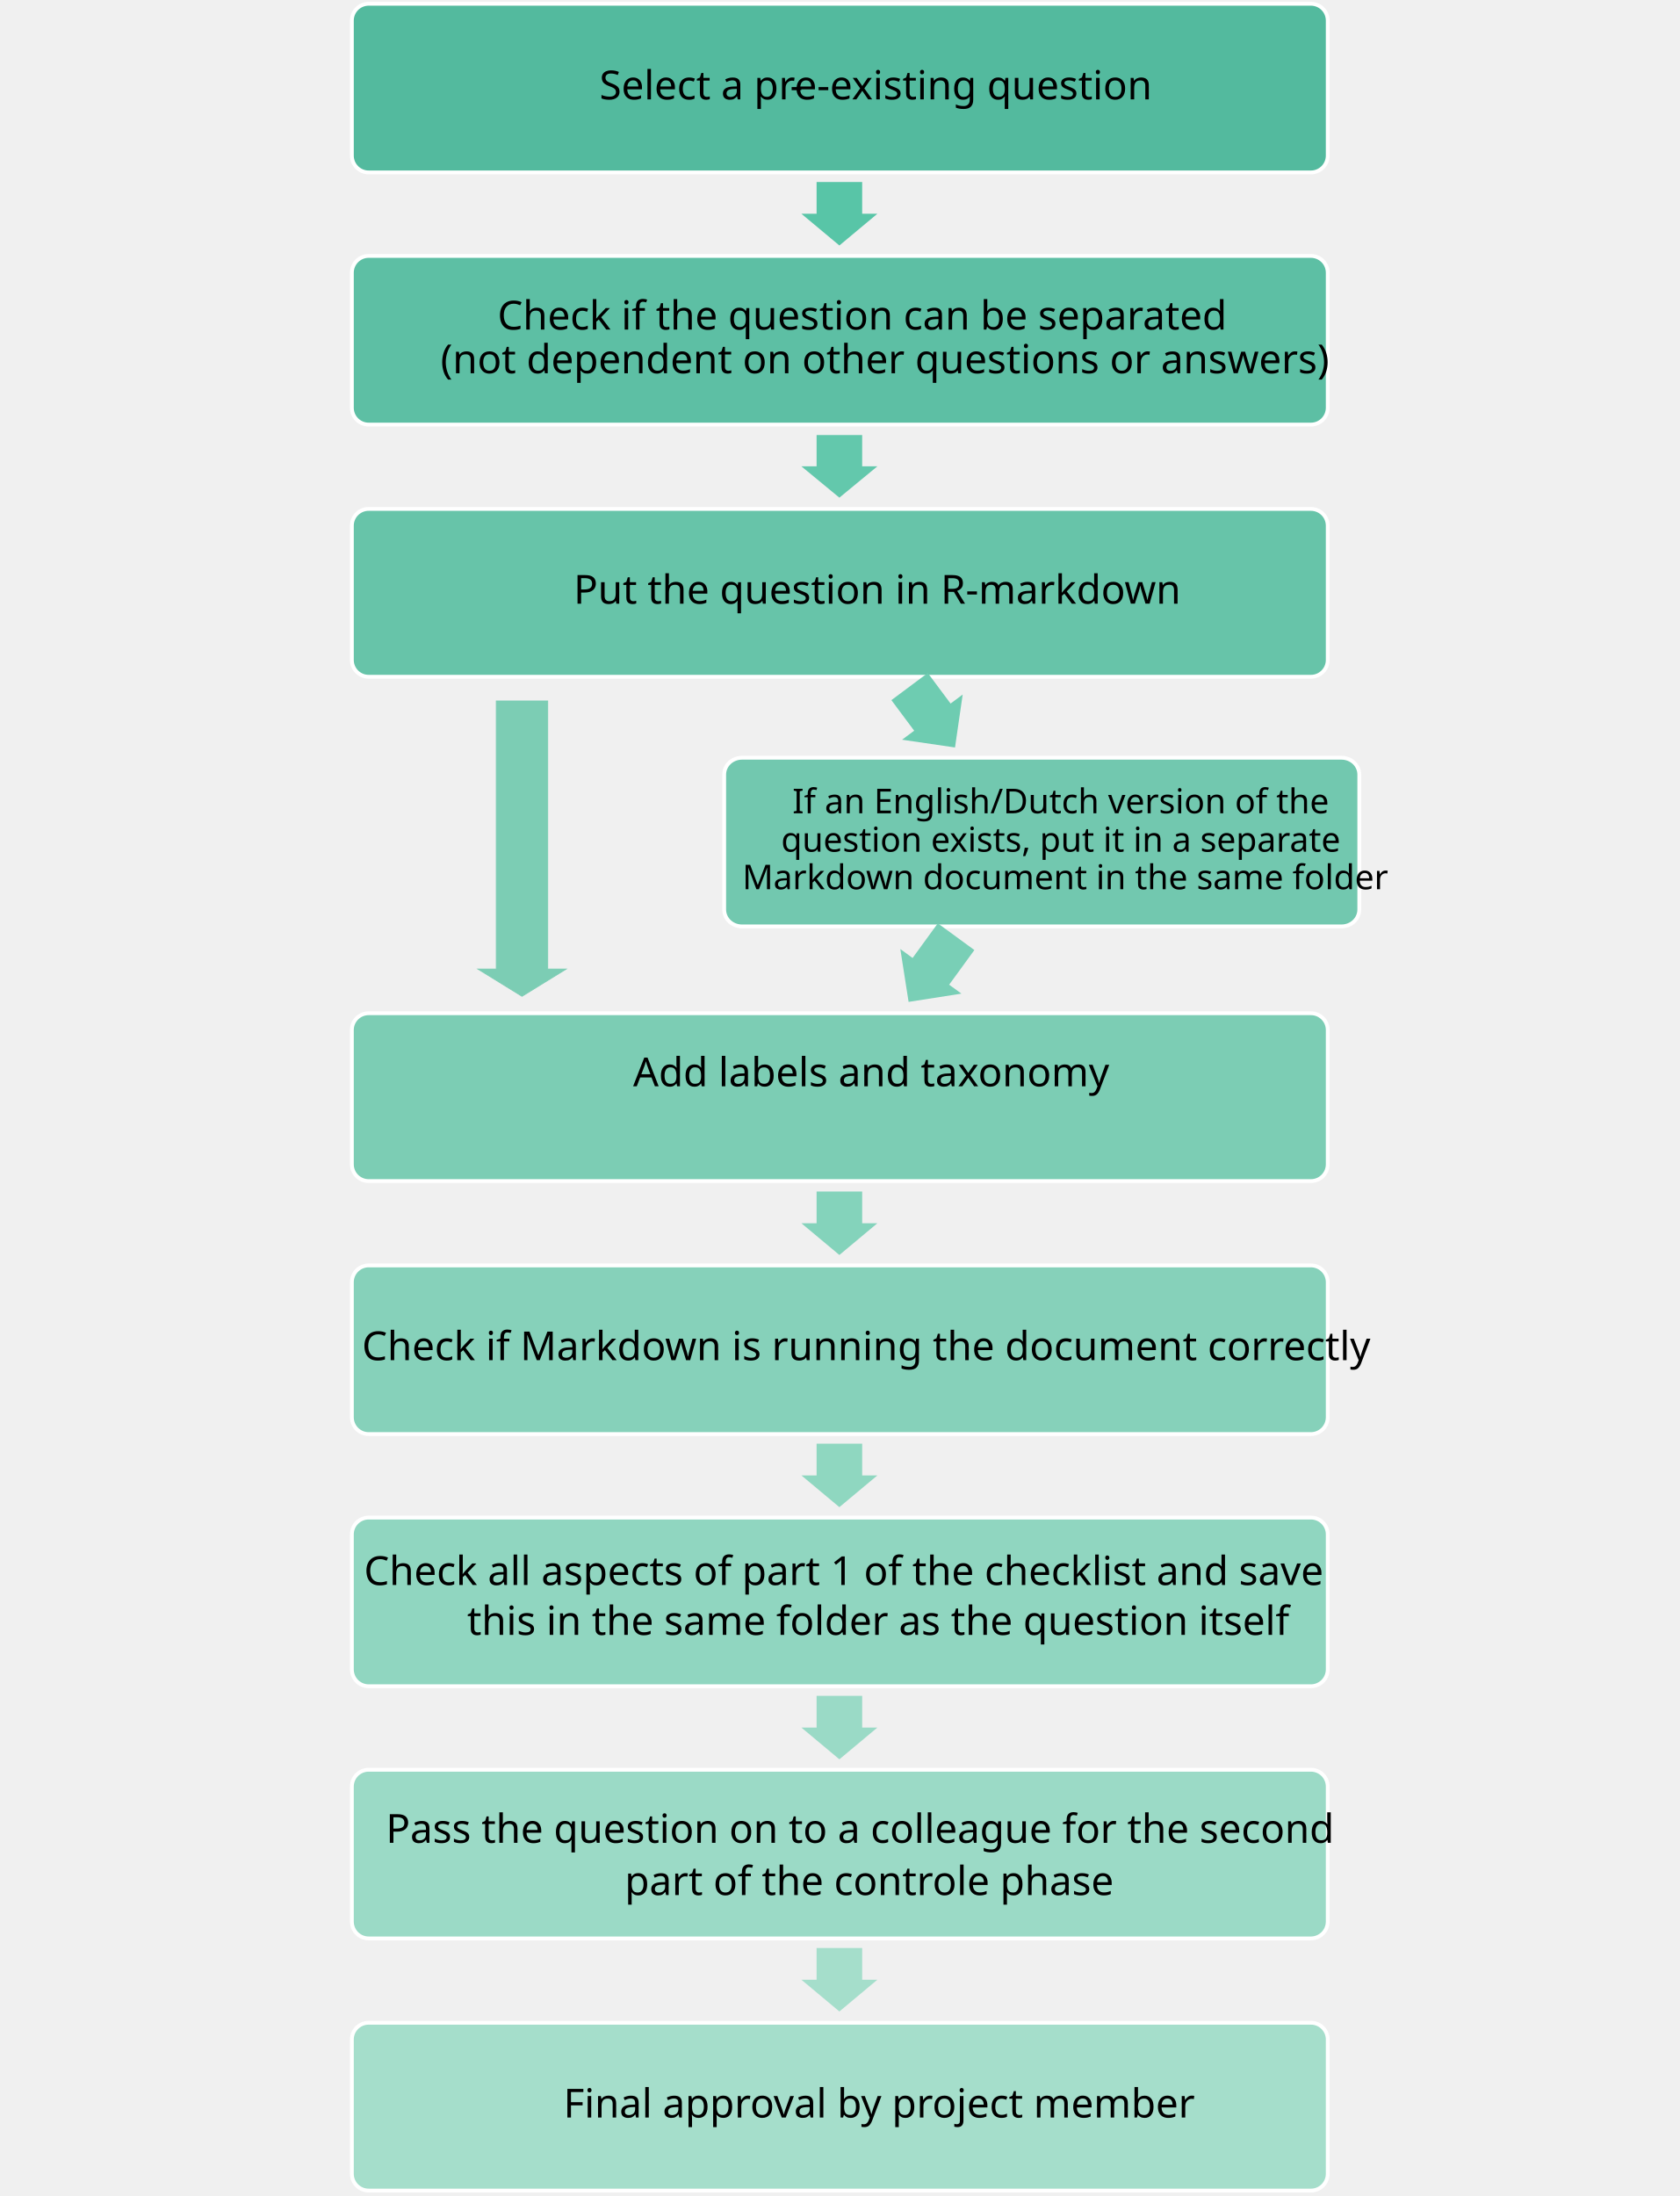
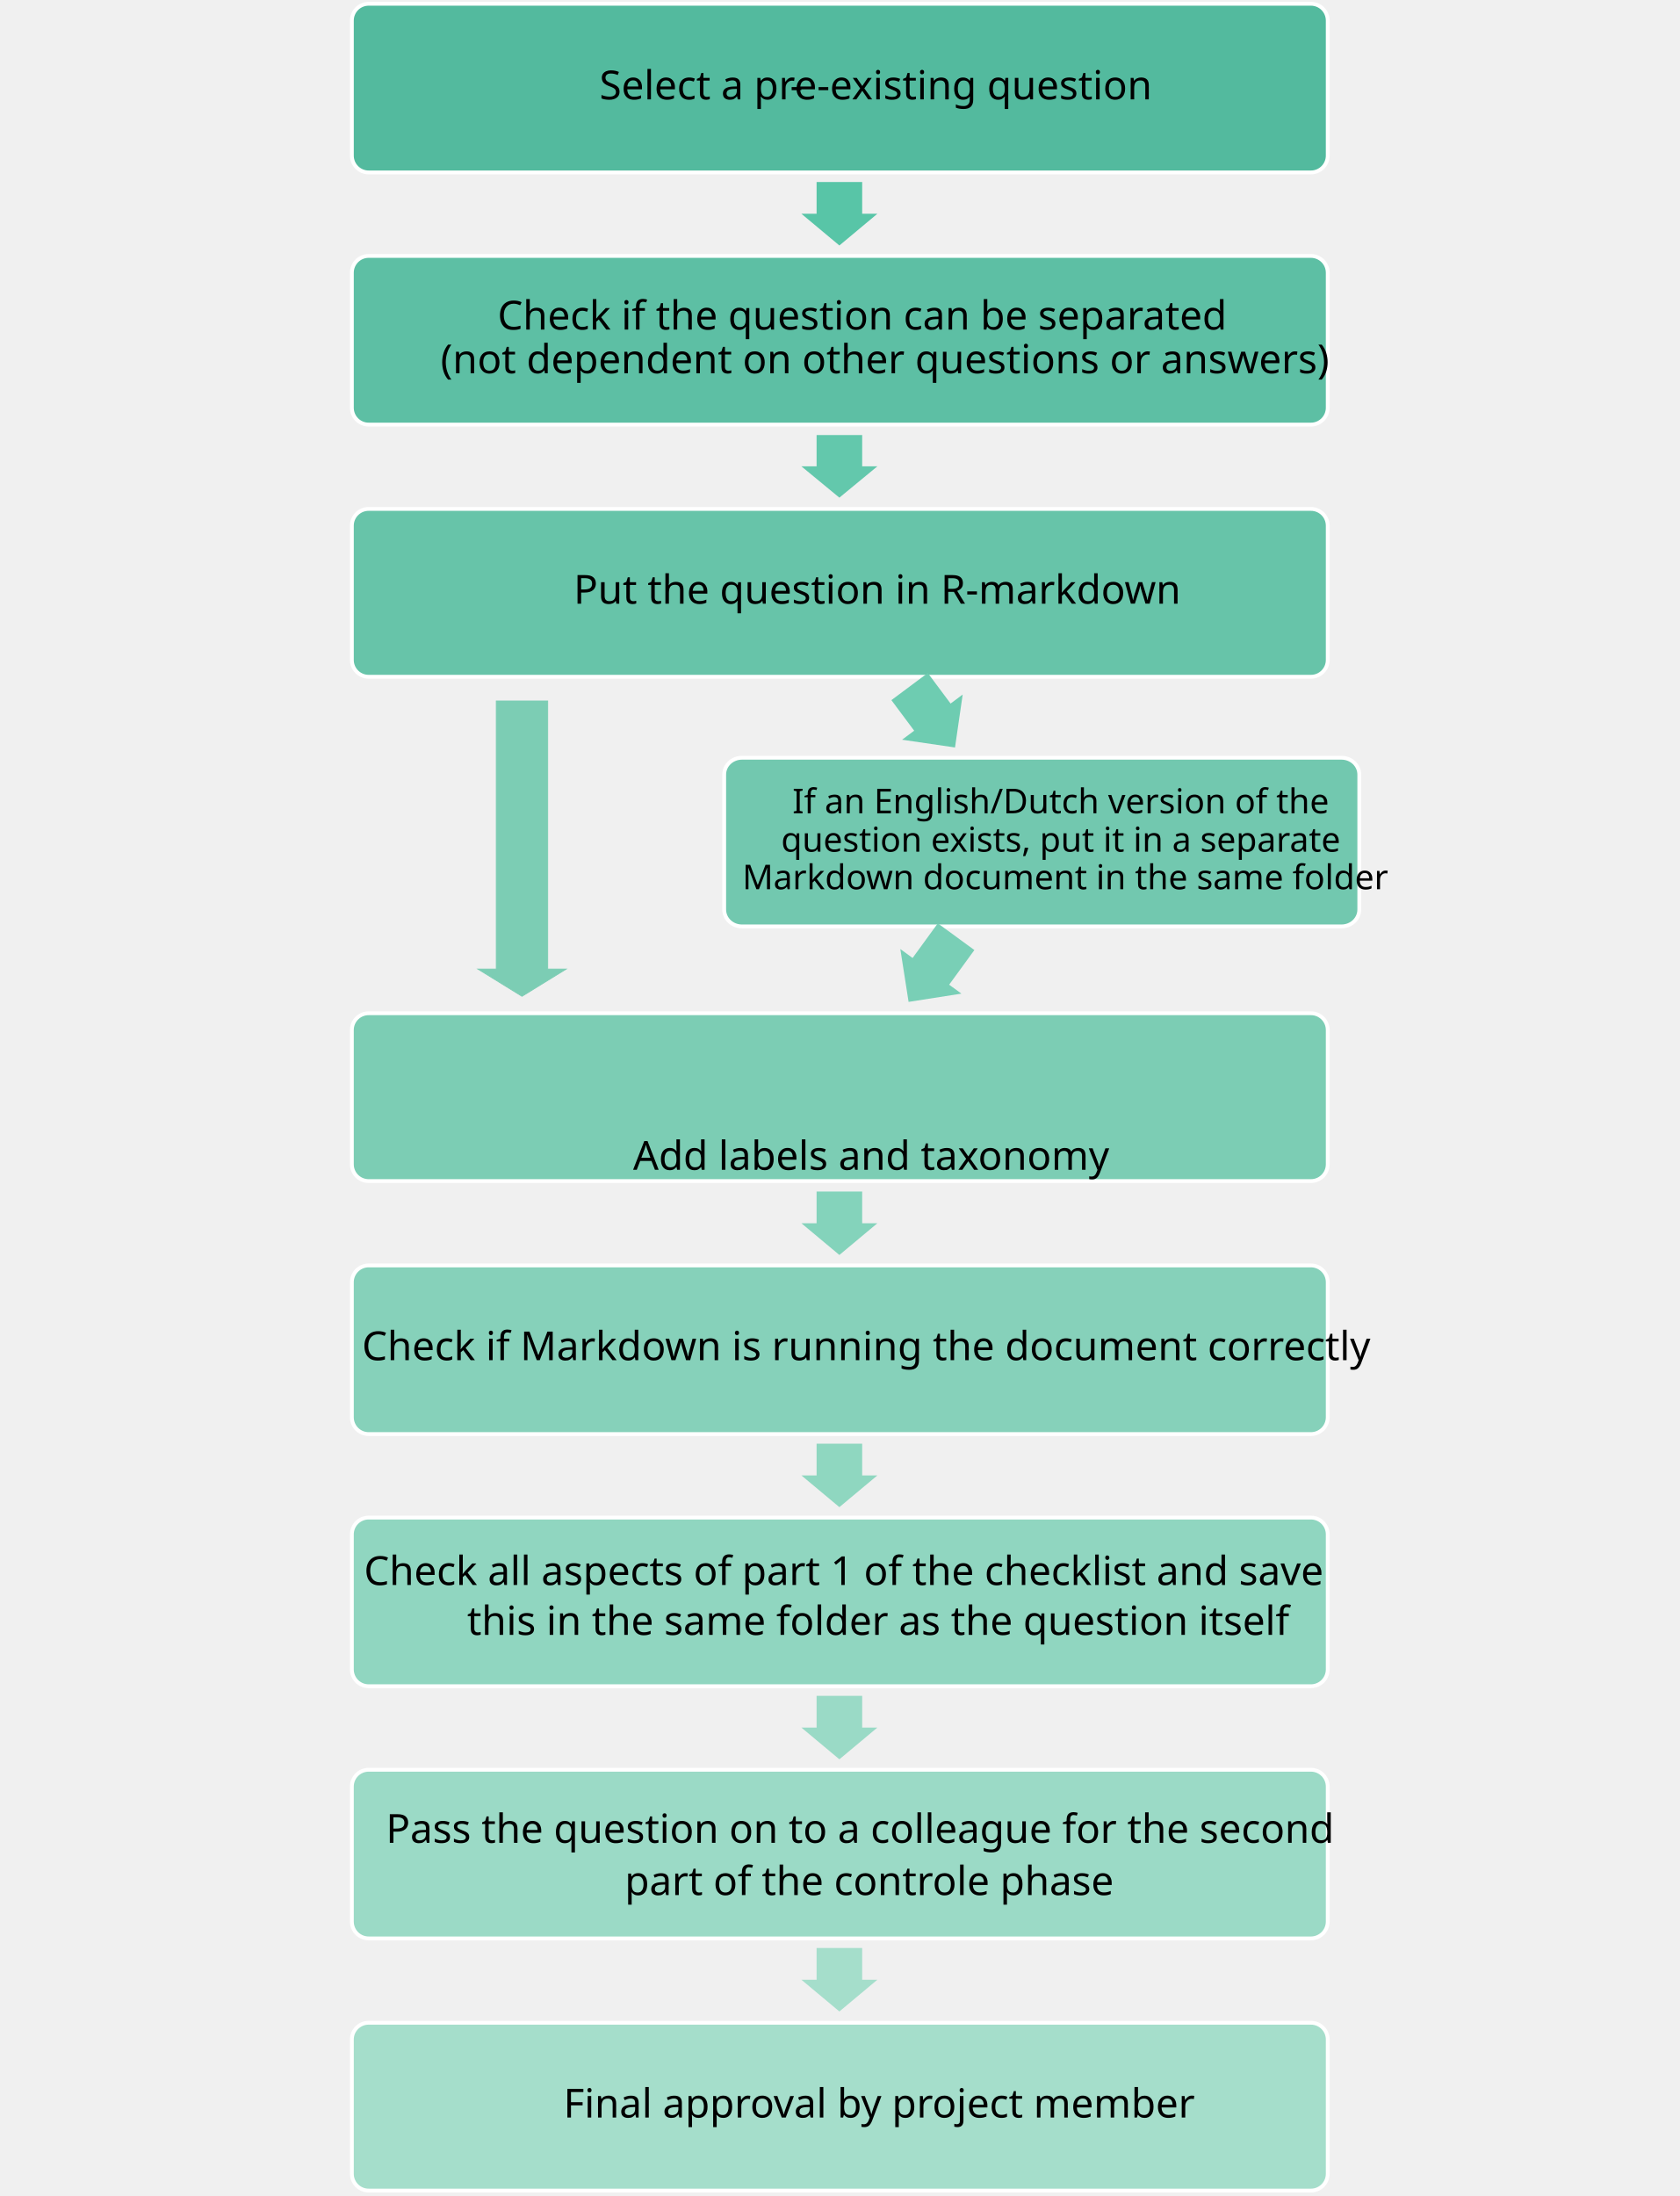
<svg xmlns="http://www.w3.org/2000/svg" version="1.1" id="Layer_1" x="0px" y="0px" viewBox="0 0 2012 2630" style="enable-background:new 0 0 2012 2630;" xml:space="preserve">
  <style type="text/css">
	.st0{fill-rule:evenodd;clip-rule:evenodd;fill:#53BA9E;stroke:#FFFFFF;stroke-width:4.583;stroke-miterlimit:8;}
	.st1{font-family:'ArialMT';}
	.st2{font-size:48px;}
	.st3{fill-rule:evenodd;clip-rule:evenodd;fill:#58C5A7;}
	.st4{fill-rule:evenodd;clip-rule:evenodd;fill:#5DBFA4;stroke:#FFFFFF;stroke-width:4.583;stroke-miterlimit:8;}
	.st5{font-family:'Arial-ItalicMT';}
	.st6{fill-rule:evenodd;clip-rule:evenodd;fill:#63C8AC;}
	.st7{fill-rule:evenodd;clip-rule:evenodd;fill:#67C4A9;stroke:#FFFFFF;stroke-width:4.583;stroke-miterlimit:8;}
	.st8{fill-rule:evenodd;clip-rule:evenodd;fill:#6ECCB1;}
	.st9{fill-rule:evenodd;clip-rule:evenodd;fill:#72C8AF;stroke:#FFFFFF;stroke-width:4.583;stroke-miterlimit:8;}
	.st10{font-size:41px;}
	.st11{fill-rule:evenodd;clip-rule:evenodd;fill:#79CFB6;}
	.st12{fill-rule:evenodd;clip-rule:evenodd;fill:#7CCDB4;stroke:#FFFFFF;stroke-width:4.583;stroke-miterlimit:8;}
	.st13{fill-rule:evenodd;clip-rule:evenodd;fill:#84D3BB;}
	.st14{fill-rule:evenodd;clip-rule:evenodd;fill:#86D1BA;stroke:#FFFFFF;stroke-width:4.583;stroke-miterlimit:8;}
	.st15{fill-rule:evenodd;clip-rule:evenodd;fill:#8FD7C0;}
	.st16{fill-rule:evenodd;clip-rule:evenodd;fill:#90D6C0;stroke:#FFFFFF;stroke-width:4.583;stroke-miterlimit:8;}
	.st17{fill-rule:evenodd;clip-rule:evenodd;fill:#9ADAC6;}
	.st18{fill-rule:evenodd;clip-rule:evenodd;fill:#9BDAC6;stroke:#FFFFFF;stroke-width:4.583;stroke-miterlimit:8;}
	.st19{fill-rule:evenodd;clip-rule:evenodd;fill:#A5DECB;}
	.st20{fill-rule:evenodd;clip-rule:evenodd;fill:#A5DECB;stroke:#FFFFFF;stroke-width:4.583;stroke-miterlimit:8;}
	.st21{fill-rule:evenodd;clip-rule:evenodd;fill:#7CCDB4;}
	.st22{fill:none;stroke:#7CCDB4;stroke-miterlimit:8;}
</style>
  <g transform="matrix(1 0 0 1 0 4)">
    <g>
      <path class="st0" d="M421.5,20.7c0-11.2,9-20.2,20.2-20.2h1128.6c11.2,0,20.2,9,20.2,20.2v161.6c0,11.2-9,20.2-20.2,20.2    l-1128.6,0c-11.2,0-20.2-9-20.2-20.2V20.7z" />
      <text transform="matrix(1 0 0 1 718.059 114.9999)" class="st1 st2">Select a pre-existing question</text>
      <text transform="matrix(1 0 0 1 946.401 114.9999)" class="st1 st2">-</text>
      <path class="st3" d="M1032.8,214v38h18.2l-45.5,38L960,252h18.2v-38H1032.8z" />
      <path class="st4" d="M421.5,322.7c0-11.2,9-20.2,20.2-20.2h1128.6c11.2,0,20.2,9,20.2,20.2v161.6c0,11.2-9,20.2-20.2,20.2    l-1128.6,0c-11.2,0-20.2-9-20.2-20.2V322.7z" />
      <text transform="matrix(1 0 0 1 595.9974 390.6867)" class="st1 st2">Check if the question can be separated </text>
      <text transform="matrix(1 0 0 1 527.7794 442.9997)" class="st5 st2">(not dependent on other questions or answers)</text>
      <path class="st6" d="M1032.8,517v37.5h18.2l-45.5,37.5L960,554.5h18.2V517H1032.8z" />
      <path class="st7" d="M421.5,625.6c0-11.1,9-20.1,20.1-20.1h1128.8c11.1,0,20.1,9,20.1,20.1v160.8c0,11.1-9,20.1-20.1,20.1H441.6    c-11.1,0-20.1-9-20.1-20.1V625.6z" />
      <text transform="matrix(1 0 0 1 687.167 719)" class="st1 st2">Put the question in R-markdown</text>
      <path class="st8" d="M1111.4,802l27.3,36.6l14.5-10.8l-9.2,63.4l-63.4-9.3l14.5-10.8l-27.3-36.6L1111.4,802z" />
      <path class="st9" d="M867.5,923.7c0-11.2,9.5-20.2,21.3-20.2H1607c11.8,0,21.3,9,21.3,20.2v161.6c0,11.2-9.5,20.2-21.3,20.2H888.8    c-11.8,0-21.3-9-21.3-20.2V923.7z" />
      <text transform="matrix(1 0 0 1 949.208 970)" class="st1 st10">If an English/Dutch version of the </text>
      <text transform="matrix(1 0 0 1 935.687 1016)" class="st1 st10">question exists, put it in a separate </text>
      <text transform="matrix(1 0 0 1 889.212 1061)" class="st1 st10">Markdown document in the same folder</text>
      <path class="st11" d="M1167.2,1133.8l-30.2,41.5l14.7,10.7l-63.3,9.9l-9.9-63.3l14.7,10.7l30.2-41.5L1167.2,1133.8z" />
      <path class="st12" d="M421.5,1229.6c0-11.1,9-20.1,20.1-20.1h1128.8c11.1,0,20.1,9,20.1,20.1v160.8c0,11.1-9,20.1-20.1,20.1H441.6    c-11.1,0-20.1-9-20.1-20.1V1229.6z" />
-       <text transform="matrix(1 0 0 1 758.392 1297)" class="st1 st2">Add labels and taxonomy</text>
+       <text transform="matrix(1 0 0 1 758.392 1397)" class="st1 st2">Add labels and taxonomy</text>
      <path class="st13" d="M1032.8,1423v38h18.2l-45.5,38l-45.5-38h18.2v-38H1032.8z" />
      <path class="st14" d="M421.5,1531.7c0-11.2,9-20.2,20.2-20.2h1128.6c11.2,0,20.2,9,20.2,20.2v161.6c0,11.2-9,20.2-20.2,20.2H441.7    c-11.2,0-20.2-9-20.2-20.2V1531.7z" />
      <text transform="matrix(1 0 0 1 433.6133 1625)" class="st1 st2">Check if Markdown is running the document correctly</text>
      <path class="st15" d="M1032.8,1725v38h18.2l-45.5,38l-45.5-38h18.2v-38H1032.8z" />
      <path class="st16" d="M421.5,1833.7c0-11.2,9-20.2,20.2-20.2h1128.6c11.2,0,20.2,9,20.2,20.2v161.6c0,11.2-9,20.2-20.2,20.2H441.7    c-11.2,0-20.2-9-20.2-20.2V1833.7z" />
      <text transform="matrix(1 0 0 1 436.0126 1894.248)" class="st1 st2">Check all aspects of part 1 of the checklist and save </text>
      <text transform="matrix(1 0 0 1 559.5579 1954)" class="st1 st2">this in the same folder as the question itself</text>
      <path class="st17" d="M1032.8,2027v38h18.2l-45.5,38l-45.5-38h18.2v-38H1032.8z" />
      <path class="st18" d="M421.5,2135.7c0-11.2,9-20.2,20.2-20.2h1128.6c11.2,0,20.2,9,20.2,20.2v161.6c0,11.2-9,20.2-20.2,20.2H441.7    c-11.2,0-20.2-9-20.2-20.2V2135.7z" />
      <text transform="matrix(1 0 0 1 462.3177 2203)" class="st1 st2">Pass the question on to a colleague for the second</text>
      <text transform="matrix(1 0 0 1 748.3932 2265.552)" class="st1 st2">part of the controle phase</text>
      <path class="st19" d="M1032.8,2329v38h18.2l-45.5,38l-45.5-38h18.2v-38H1032.8z" />
      <path class="st20" d="M421.5,2438.6c0-11.1,9-20.1,20.1-20.1h1128.8c11.1,0,20.1,9,20.1,20.1v160.8c0,11.1-9,20.1-20.1,20.1H441.6    c-11.1,0-20.1-9-20.1-20.1V2438.6z" />
      <text transform="matrix(1 0 0 1 675.01 2532)" class="st1 st2">Final approval by project member</text>
    </g>
  </g>
  <polygon class="st21" points="572.5,1160.6 594.5,1160.6 594.5,839.5 656.1,839.5 656.1,1160.6 678.2,1160.6 625.3,1193.2 " />
  <polygon class="st22" points="572.5,1160.6 594.5,1160.6 594.5,839.5 656.1,839.5 656.1,1160.6 678.2,1160.6 625.3,1193.2 " />
</svg>
